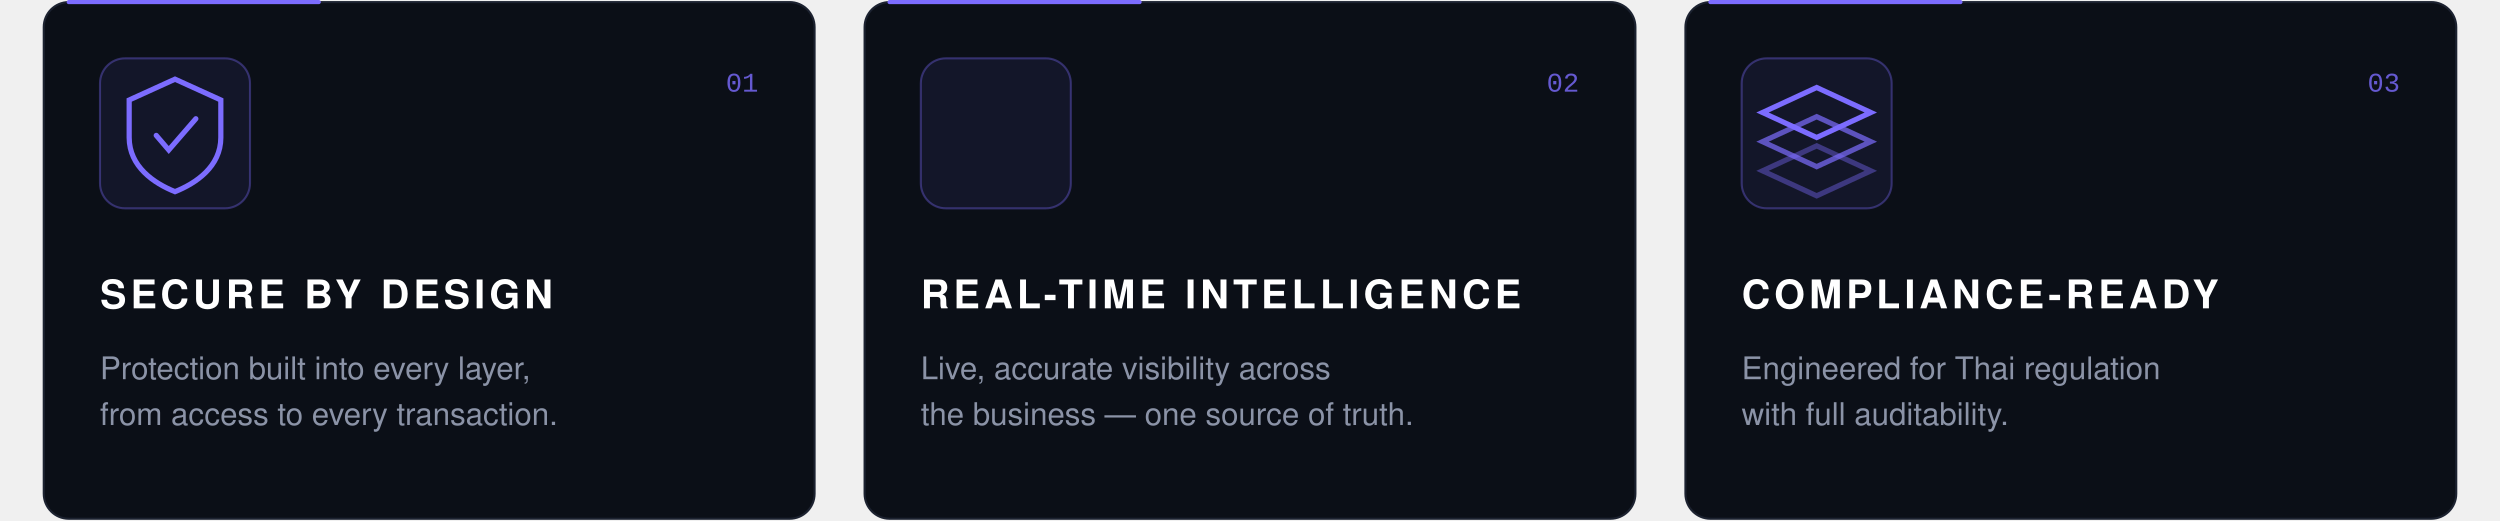
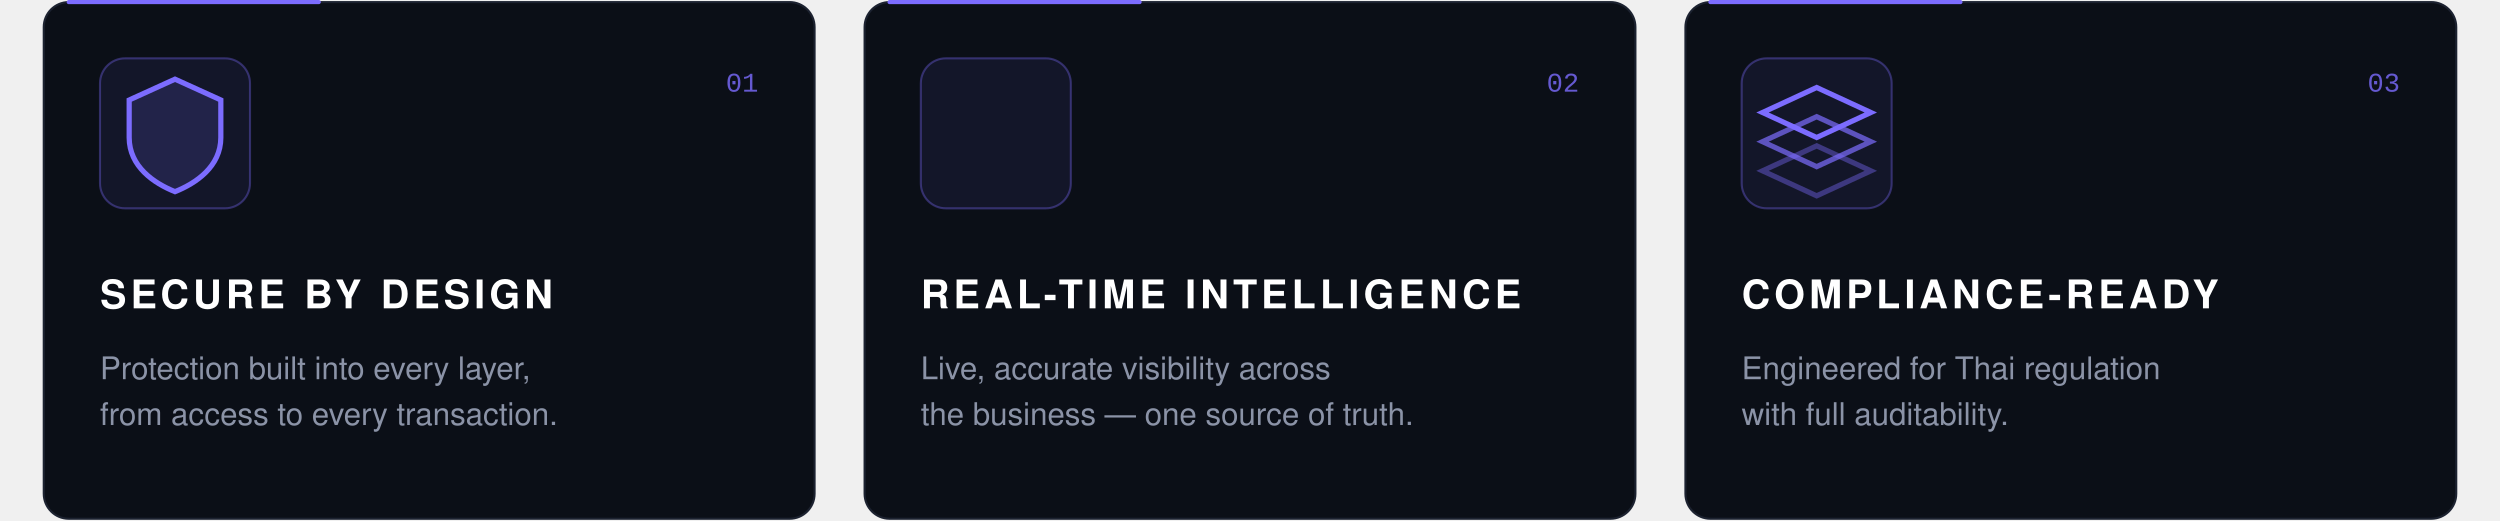
<svg xmlns="http://www.w3.org/2000/svg" width="1200" height="250" viewBox="0 0 1200 250" role="img" aria-label="Capabilities">
  <g>
    <rect x="21" y="1" width="370" height="248" rx="12" fill="#0B0F17" stroke="#1C2230" />
    <rect x="21" y="1" width="370" height="248" rx="12" fill="none" stroke="#7C6CFF" stroke-width="2" stroke-dasharray="120 1240" stroke-linecap="round">
      <animate attributeName="stroke-dashoffset" from="0" to="-1360" dur="5s" repeatCount="indefinite" />
    </rect>
    <text x="364" y="44" text-anchor="end" font-family="'SFMono-Regular',Consolas,'Liberation Mono',Menlo,monospace" font-size="13" fill="#7C6CFF" opacity="0.8">01</text>
    <rect x="48" y="28" width="72" height="72" rx="12" fill="#7C6CFF" fill-opacity="0.08" stroke="#7C6CFF" stroke-opacity="0.35" />
+     <clipPath id="shclip">
+       <path d="M84 38 L106 48 V66 C106 80 94 88 84 92 C74 88 62 80 62 66 V48 Z" />
+     </clipPath>
+     <path d="M84 38 L106 48 V66 C106 80 94 88 84 92 C74 88 62 80 62 66 V48 Z" fill="#7C6CFF" fill-opacity="0.15">
+       <animate attributeName="fill-opacity" values="0.05;0.3;0.05" dur="2.4s" repeatCount="indefinite" />
+     </path>
    <path d="M84 38 L106 48 V66 C106 80 94 88 84 92 C74 88 62 80 62 66 V48 Z" fill="none" stroke="#7C6CFF" stroke-width="2.5" />
-     <path d="M75 65 l6 7 l13 -15" fill="none" stroke="#7C6CFF" stroke-width="2.5" stroke-linecap="round" />
+     <rect x="60" y="36" width="48" height="3" fill="#7C6CFF" fill-opacity="0.8" clip-path="url(#shclip)">
+       <animate attributeName="y" values="36;92;36" dur="2.4s" repeatCount="indefinite" />
+     </rect>
+     <path d="M75 65 l6 7 l13 -15" fill="none" stroke="#7C6CFF" stroke-width="3" stroke-linecap="round" stroke-linejoin="round" stroke-dasharray="30" stroke-dashoffset="30">
+       <animate attributeName="stroke-dashoffset" values="30;30;0;0" keyTimes="0;0.4;0.6;1" dur="2.4s" repeatCount="indefinite" />
+     </path>
    <text x="48" y="148" font-family="'Segoe UI','Helvetica Neue',Helvetica,Arial,sans-serif" font-size="19" font-weight="700" letter-spacing="2" fill="#FFFFFF">SECURE BY DESIGN</text>
    <text font-family="'Segoe UI','Helvetica Neue',Helvetica,Arial,sans-serif" font-size="15" fill="#8B93A7">
      <tspan x="48" y="182">Protection built into every layer,</tspan>
      <tspan x="48" y="204">from access to every transaction.</tspan>
    </text>
  </g>
  <g>
    <rect x="415" y="1" width="370" height="248" rx="12" fill="#0B0F17" stroke="#1C2230" />
    <rect x="415" y="1" width="370" height="248" rx="12" fill="none" stroke="#7C6CFF" stroke-width="2" stroke-dasharray="120 1240" stroke-linecap="round">
      <animate attributeName="stroke-dashoffset" from="0" to="-1360" dur="6s" repeatCount="indefinite" />
    </rect>
    <text x="758" y="44" text-anchor="end" font-family="'SFMono-Regular',Consolas,'Liberation Mono',Menlo,monospace" font-size="13" fill="#7C6CFF" opacity="0.8">02</text>
    <rect x="442" y="28" width="72" height="72" rx="12" fill="#7C6CFF" fill-opacity="0.08" stroke="#7C6CFF" stroke-opacity="0.35" />
    <path d="M450 68 H464 L472 46 L482 86 L490 64 H506" fill="none" stroke="#7C6CFF" stroke-width="2.5" stroke-linejoin="round" stroke-dasharray="140" stroke-dashoffset="140">
      <animate attributeName="stroke-dashoffset" values="140;0;0;-140" keyTimes="0;0.45;0.6;1" dur="2.6s" repeatCount="indefinite" />
    </path>
    <text x="442" y="148" font-family="'Segoe UI','Helvetica Neue',Helvetica,Arial,sans-serif" font-size="19" font-weight="700" letter-spacing="2" fill="#FFFFFF">REAL-TIME INTELLIGENCE</text>
    <text font-family="'Segoe UI','Helvetica Neue',Helvetica,Arial,sans-serif" font-size="15" fill="#8B93A7">
      <tspan x="442" y="182">Live, accurate visibility across</tspan>
      <tspan x="442" y="204">the business — one source of truth.</tspan>
    </text>
  </g>
  <g>
    <rect x="809" y="1" width="370" height="248" rx="12" fill="#0B0F17" stroke="#1C2230" />
    <rect x="809" y="1" width="370" height="248" rx="12" fill="none" stroke="#7C6CFF" stroke-width="2" stroke-dasharray="120 1240" stroke-linecap="round">
      <animate attributeName="stroke-dashoffset" from="0" to="-1360" dur="7s" repeatCount="indefinite" />
    </rect>
    <text x="1152" y="44" text-anchor="end" font-family="'SFMono-Regular',Consolas,'Liberation Mono',Menlo,monospace" font-size="13" fill="#7C6CFF" opacity="0.8">03</text>
    <rect x="836" y="28" width="72" height="72" rx="12" fill="#7C6CFF" fill-opacity="0.08" stroke="#7C6CFF" stroke-opacity="0.35" />
    <path d="M872 42 L898 54 L872 66 L846 54 Z" fill="none" stroke="#7C6CFF" stroke-width="2.5" opacity="1.0">
      <animate attributeName="opacity" values="1.0;0.25;1.0" dur="2.4s" begin="0.0s" repeatCount="indefinite" />
    </path>
    <path d="M872 56 L898 68 L872 80 L846 68 Z" fill="none" stroke="#7C6CFF" stroke-width="2.5" opacity="0.7">
      <animate attributeName="opacity" values="0.7;0.25;0.7" dur="2.4s" begin="0.3s" repeatCount="indefinite" />
    </path>
    <path d="M872 70 L898 82 L872 94 L846 82 Z" fill="none" stroke="#7C6CFF" stroke-width="2.5" opacity="0.4">
      <animate attributeName="opacity" values="0.4;0.25;0.4" dur="2.4s" begin="0.6s" repeatCount="indefinite" />
    </path>
    <text x="836" y="148" font-family="'Segoe UI','Helvetica Neue',Helvetica,Arial,sans-serif" font-size="19" font-weight="700" letter-spacing="2" fill="#FFFFFF">COMPLIANCE-READY</text>
    <text font-family="'Segoe UI','Helvetica Neue',Helvetica,Arial,sans-serif" font-size="15" fill="#8B93A7">
      <tspan x="836" y="182">Engineered for Thai regulation</tspan>
      <tspan x="836" y="204">with full auditability.</tspan>
    </text>
  </g>
</svg>
